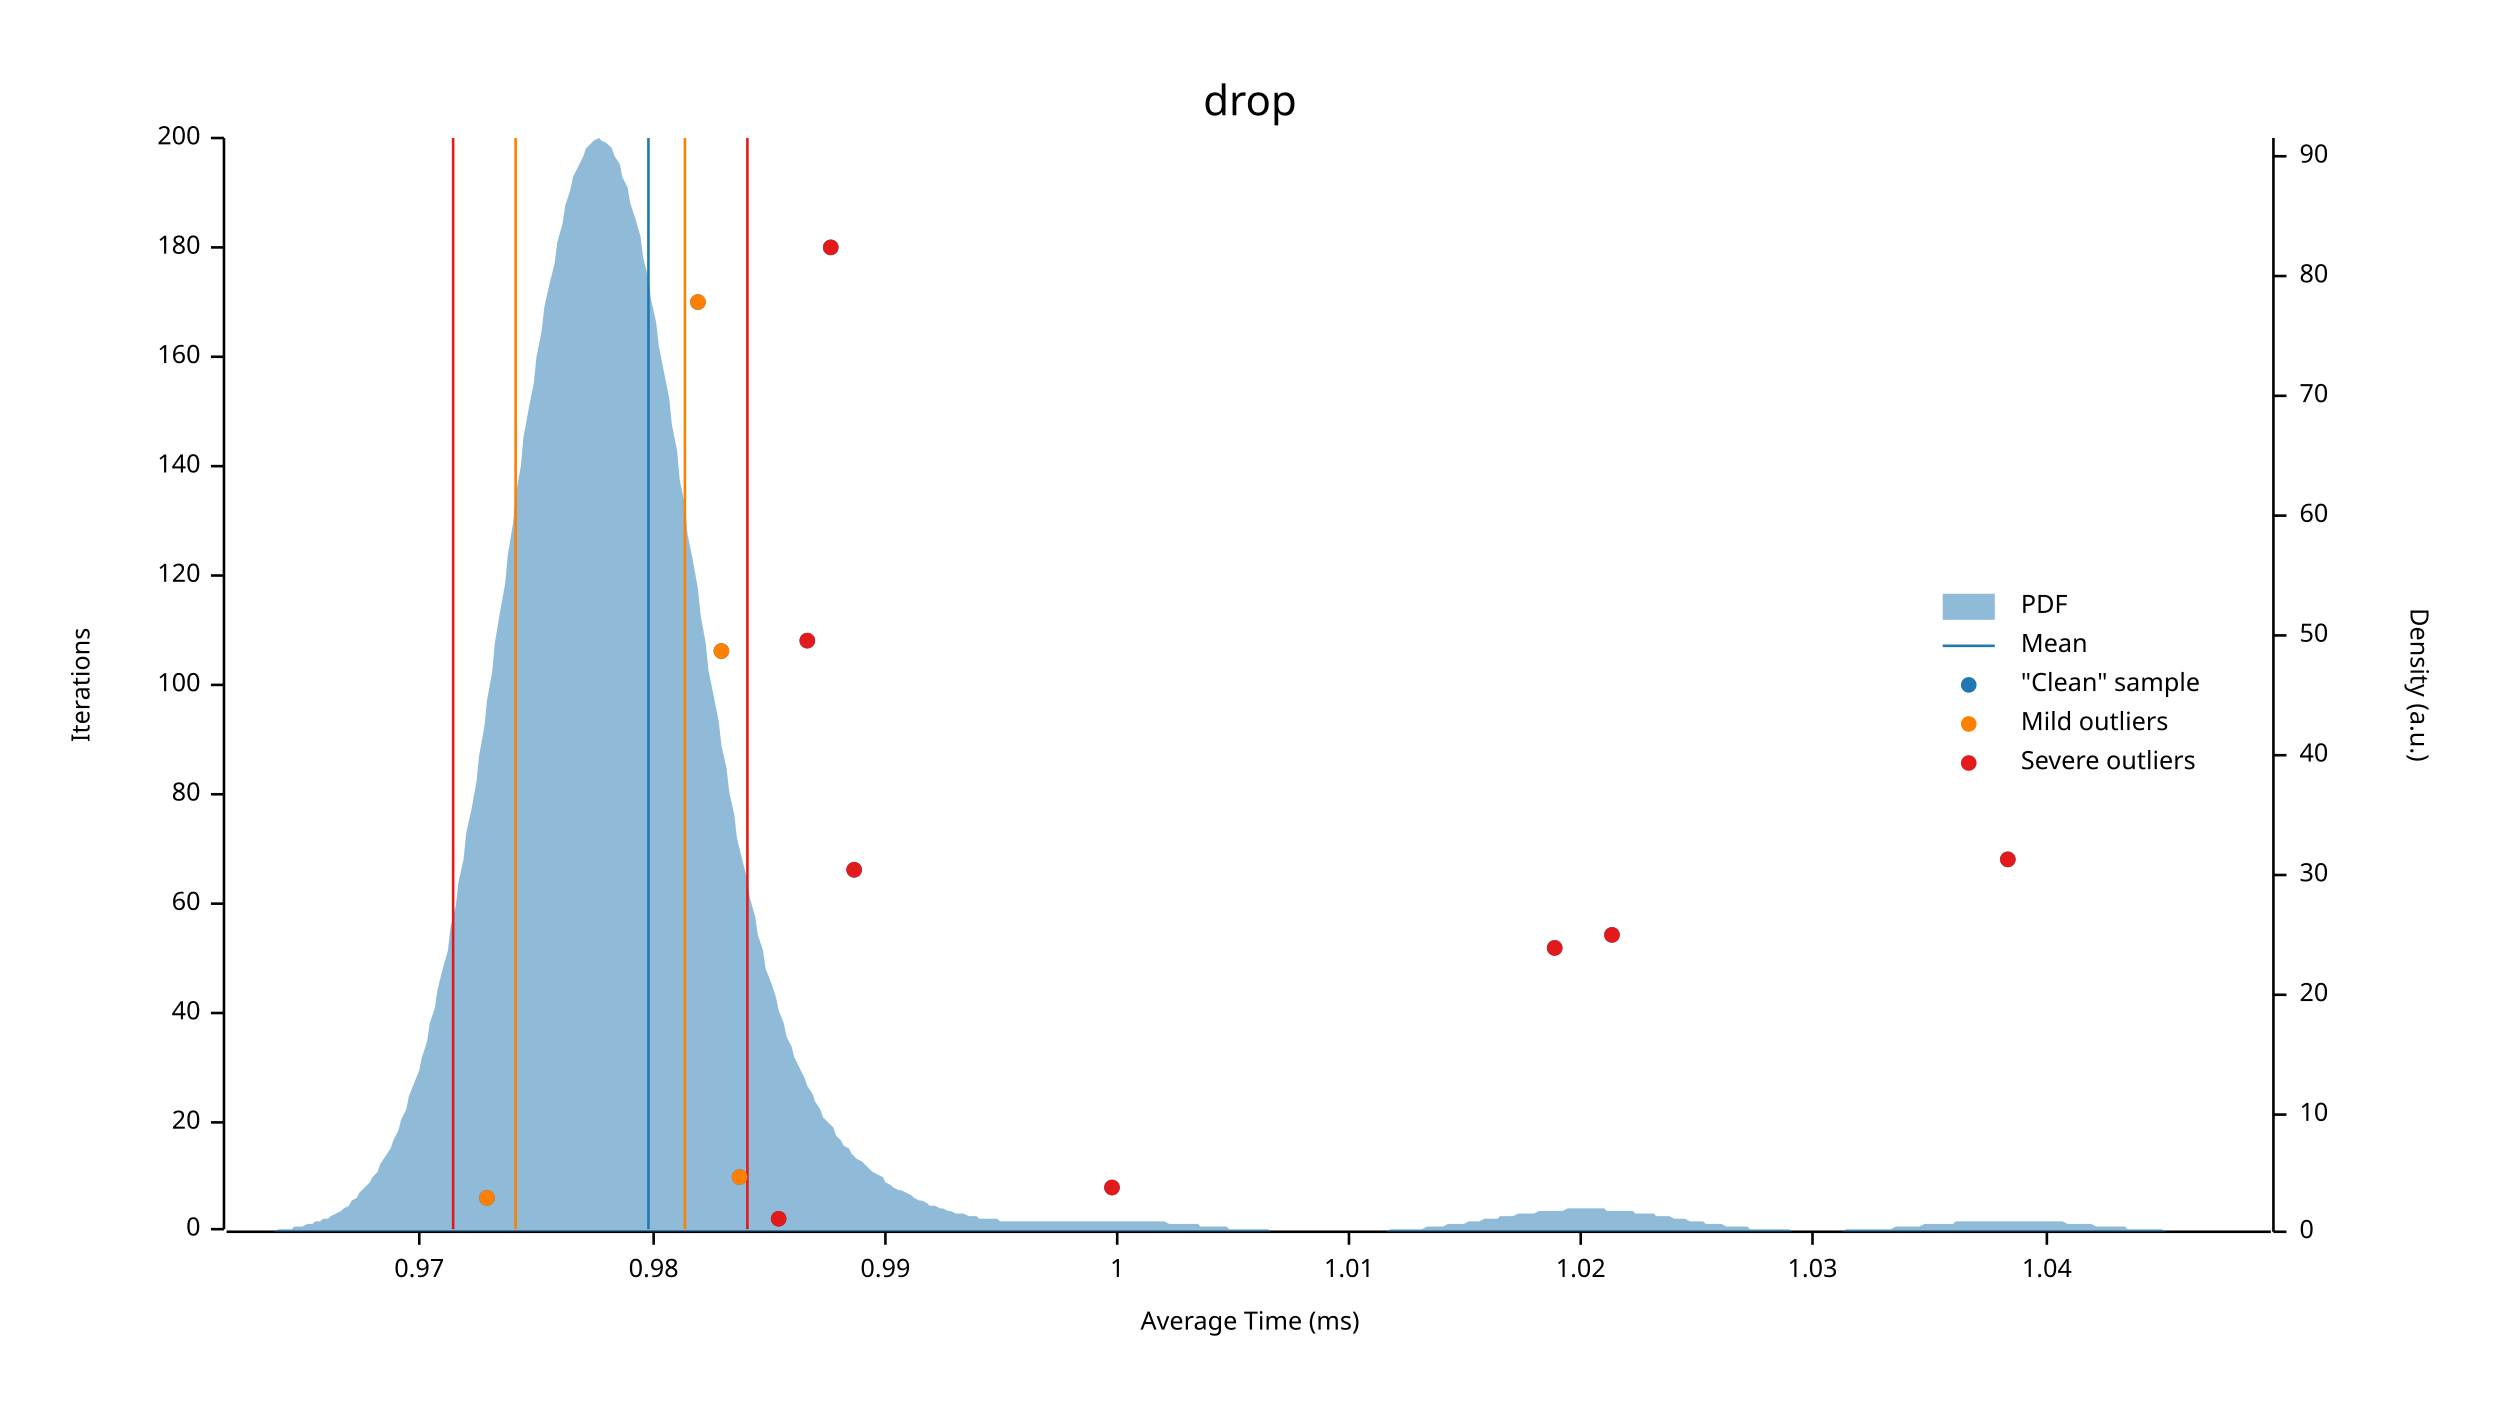
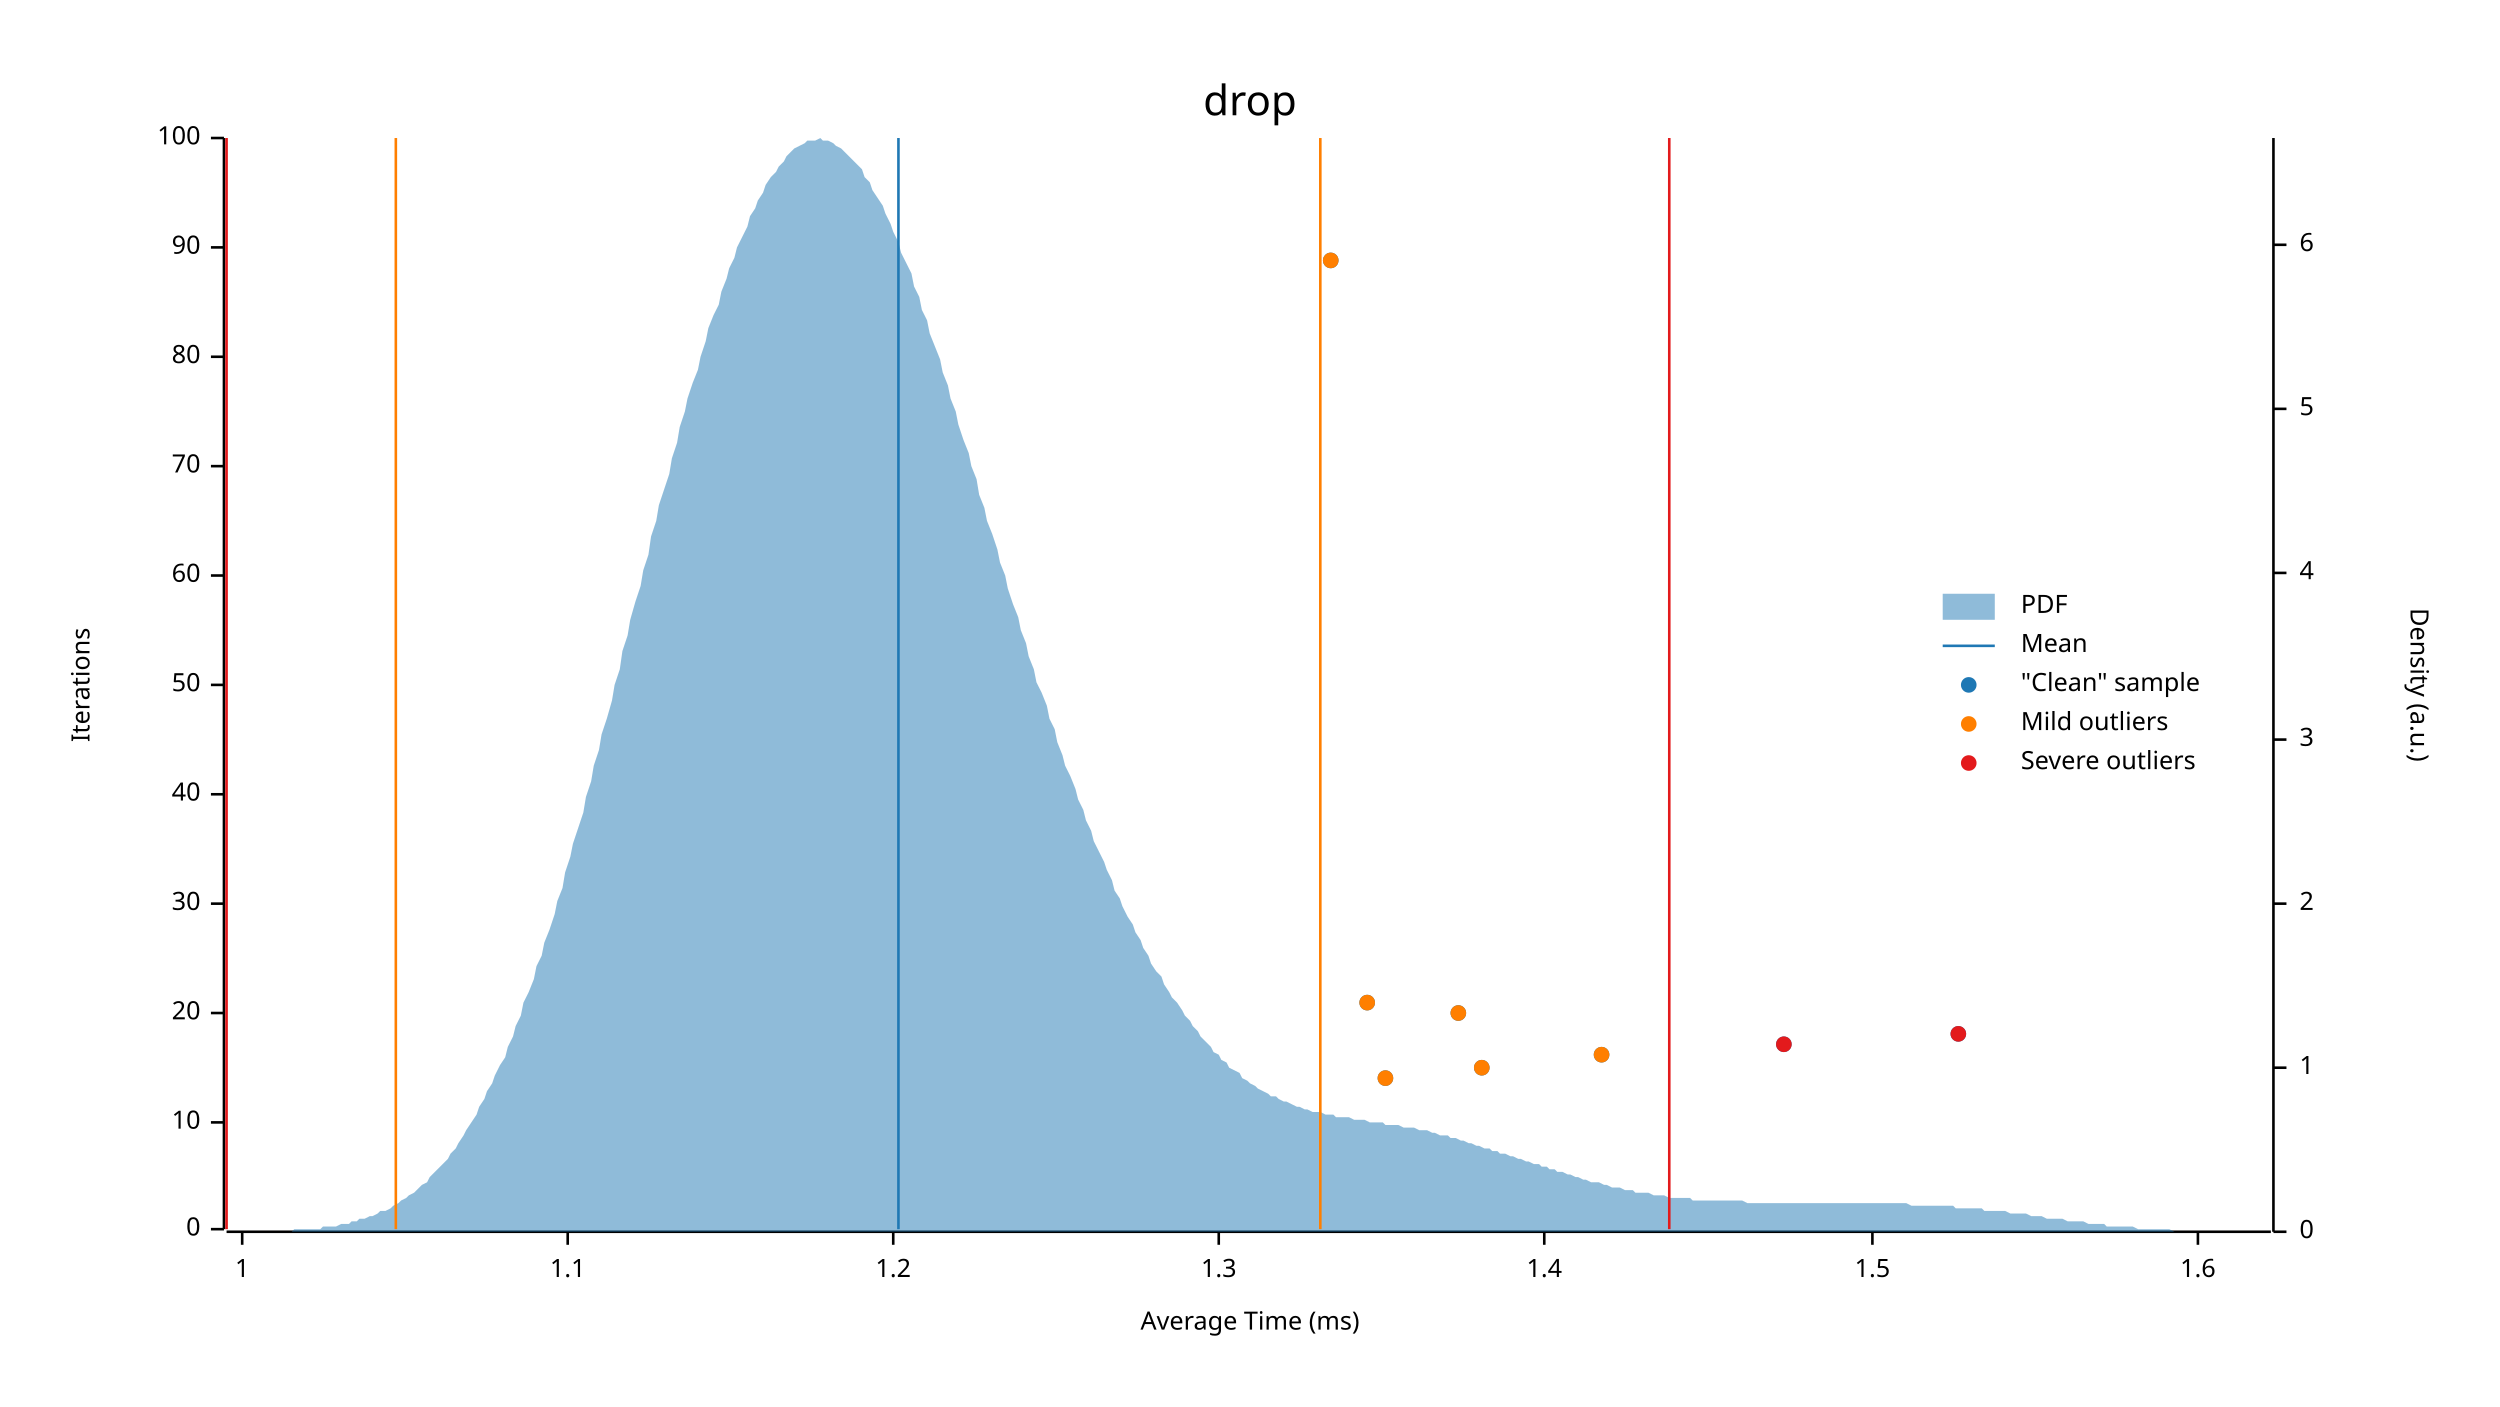
<svg xmlns="http://www.w3.org/2000/svg" width="960" height="540" viewBox="0 0 960 540">
  <text x="480" y="32" dy="0.76em" text-anchor="middle" font-family="sans-serif" font-size="16.129" opacity="1" fill="#000000">
drop
</text>
  <text x="27" y="263" dy="0.76em" text-anchor="middle" font-family="sans-serif" font-size="9.677" opacity="1" fill="#000000" transform="rotate(270, 27, 263)">
Iterations
</text>
  <text x="480" y="513" dy="-0.5ex" text-anchor="middle" font-family="sans-serif" font-size="9.677" opacity="1" fill="#000000">
Average Time (ms)
</text>
  <polyline fill="none" opacity="1" stroke="#000000" stroke-width="1" points="86,53 86,472 " />
  <text x="77" y="472" dy="0.5ex" text-anchor="end" font-family="sans-serif" font-size="9.677" opacity="1" fill="#000000">
0
</text>
  <polyline fill="none" opacity="1" stroke="#000000" stroke-width="1" points="81,472 86,472 " />
  <text x="77" y="431" dy="0.5ex" text-anchor="end" font-family="sans-serif" font-size="9.677" opacity="1" fill="#000000">
- 20
+ 10
</text>
  <polyline fill="none" opacity="1" stroke="#000000" stroke-width="1" points="81,431 86,431 " />
  <text x="77" y="389" dy="0.5ex" text-anchor="end" font-family="sans-serif" font-size="9.677" opacity="1" fill="#000000">
- 40
+ 20
</text>
  <polyline fill="none" opacity="1" stroke="#000000" stroke-width="1" points="81,389 86,389 " />
  <text x="77" y="347" dy="0.5ex" text-anchor="end" font-family="sans-serif" font-size="9.677" opacity="1" fill="#000000">
- 60
+ 30
</text>
  <polyline fill="none" opacity="1" stroke="#000000" stroke-width="1" points="81,347 86,347 " />
  <text x="77" y="305" dy="0.5ex" text-anchor="end" font-family="sans-serif" font-size="9.677" opacity="1" fill="#000000">
- 80
+ 40
</text>
  <polyline fill="none" opacity="1" stroke="#000000" stroke-width="1" points="81,305 86,305 " />
  <text x="77" y="263" dy="0.5ex" text-anchor="end" font-family="sans-serif" font-size="9.677" opacity="1" fill="#000000">
- 100
+ 50
</text>
  <polyline fill="none" opacity="1" stroke="#000000" stroke-width="1" points="81,263 86,263 " />
  <text x="77" y="221" dy="0.5ex" text-anchor="end" font-family="sans-serif" font-size="9.677" opacity="1" fill="#000000">
- 120
+ 60
</text>
  <polyline fill="none" opacity="1" stroke="#000000" stroke-width="1" points="81,221 86,221 " />
  <text x="77" y="179" dy="0.5ex" text-anchor="end" font-family="sans-serif" font-size="9.677" opacity="1" fill="#000000">
- 140
+ 70
</text>
  <polyline fill="none" opacity="1" stroke="#000000" stroke-width="1" points="81,179 86,179 " />
  <text x="77" y="137" dy="0.5ex" text-anchor="end" font-family="sans-serif" font-size="9.677" opacity="1" fill="#000000">
- 160
+ 80
</text>
  <polyline fill="none" opacity="1" stroke="#000000" stroke-width="1" points="81,137 86,137 " />
  <text x="77" y="95" dy="0.5ex" text-anchor="end" font-family="sans-serif" font-size="9.677" opacity="1" fill="#000000">
- 180
+ 90
</text>
  <polyline fill="none" opacity="1" stroke="#000000" stroke-width="1" points="81,95 86,95 " />
  <text x="77" y="53" dy="0.5ex" text-anchor="end" font-family="sans-serif" font-size="9.677" opacity="1" fill="#000000">
- 200
+ 100
</text>
  <polyline fill="none" opacity="1" stroke="#000000" stroke-width="1" points="81,53 86,53 " />
  <polyline fill="none" opacity="1" stroke="#000000" stroke-width="1" points="87,473 872,473 " />
-   <text x="161" y="483" dy="0.76em" text-anchor="middle" font-family="sans-serif" font-size="9.677" opacity="1" fill="#000000">
- 0.97
- </text>
-   <polyline fill="none" opacity="1" stroke="#000000" stroke-width="1" points="161,473 161,478 " />
-   <text x="251" y="483" dy="0.76em" text-anchor="middle" font-family="sans-serif" font-size="9.677" opacity="1" fill="#000000">
- 0.98
- </text>
-   <polyline fill="none" opacity="1" stroke="#000000" stroke-width="1" points="251,473 251,478 " />
-   <text x="340" y="483" dy="0.76em" text-anchor="middle" font-family="sans-serif" font-size="9.677" opacity="1" fill="#000000">
- 0.99
- </text>
-   <polyline fill="none" opacity="1" stroke="#000000" stroke-width="1" points="340,473 340,478 " />
-   <text x="429" y="483" dy="0.76em" text-anchor="middle" font-family="sans-serif" font-size="9.677" opacity="1" fill="#000000">
+   <text x="93" y="483" dy="0.76em" text-anchor="middle" font-family="sans-serif" font-size="9.677" opacity="1" fill="#000000">
1
</text>
-   <polyline fill="none" opacity="1" stroke="#000000" stroke-width="1" points="429,473 429,478 " />
-   <text x="518" y="483" dy="0.76em" text-anchor="middle" font-family="sans-serif" font-size="9.677" opacity="1" fill="#000000">
- 1.01
+   <polyline fill="none" opacity="1" stroke="#000000" stroke-width="1" points="93,473 93,478 " />
+   <text x="218" y="483" dy="0.76em" text-anchor="middle" font-family="sans-serif" font-size="9.677" opacity="1" fill="#000000">
+ 1.1
</text>
-   <polyline fill="none" opacity="1" stroke="#000000" stroke-width="1" points="518,473 518,478 " />
-   <text x="607" y="483" dy="0.76em" text-anchor="middle" font-family="sans-serif" font-size="9.677" opacity="1" fill="#000000">
- 1.02
+   <polyline fill="none" opacity="1" stroke="#000000" stroke-width="1" points="218,473 218,478 " />
+   <text x="343" y="483" dy="0.76em" text-anchor="middle" font-family="sans-serif" font-size="9.677" opacity="1" fill="#000000">
+ 1.2
</text>
-   <polyline fill="none" opacity="1" stroke="#000000" stroke-width="1" points="607,473 607,478 " />
-   <text x="696" y="483" dy="0.76em" text-anchor="middle" font-family="sans-serif" font-size="9.677" opacity="1" fill="#000000">
- 1.03
+   <polyline fill="none" opacity="1" stroke="#000000" stroke-width="1" points="343,473 343,478 " />
+   <text x="468" y="483" dy="0.76em" text-anchor="middle" font-family="sans-serif" font-size="9.677" opacity="1" fill="#000000">
+ 1.3
</text>
-   <polyline fill="none" opacity="1" stroke="#000000" stroke-width="1" points="696,473 696,478 " />
-   <text x="786" y="483" dy="0.76em" text-anchor="middle" font-family="sans-serif" font-size="9.677" opacity="1" fill="#000000">
- 1.04
+   <polyline fill="none" opacity="1" stroke="#000000" stroke-width="1" points="468,473 468,478 " />
+   <text x="593" y="483" dy="0.76em" text-anchor="middle" font-family="sans-serif" font-size="9.677" opacity="1" fill="#000000">
+ 1.4
</text>
-   <polyline fill="none" opacity="1" stroke="#000000" stroke-width="1" points="786,473 786,478 " />
+   <polyline fill="none" opacity="1" stroke="#000000" stroke-width="1" points="593,473 593,478 " />
+   <text x="719" y="483" dy="0.76em" text-anchor="middle" font-family="sans-serif" font-size="9.677" opacity="1" fill="#000000">
+ 1.5
+ </text>
+   <polyline fill="none" opacity="1" stroke="#000000" stroke-width="1" points="719,473 719,478 " />
+   <text x="844" y="483" dy="0.76em" text-anchor="middle" font-family="sans-serif" font-size="9.677" opacity="1" fill="#000000">
+ 1.6
+ </text>
+   <polyline fill="none" opacity="1" stroke="#000000" stroke-width="1" points="844,473 844,478 " />
  <text x="933" y="263" dy="0.76em" text-anchor="middle" font-family="sans-serif" font-size="9.677" opacity="1" fill="#000000" transform="rotate(90, 933, 263)">
Density (a.u.)
</text>
  <polyline fill="none" opacity="1" stroke="#000000" stroke-width="1" points="873,53 873,473 " />
  <text x="883" y="473" dy="0.5ex" text-anchor="start" font-family="sans-serif" font-size="9.677" opacity="1" fill="#000000">
0
</text>
  <polyline fill="none" opacity="1" stroke="#000000" stroke-width="1" points="873,473 878,473 " />
-   <text x="883" y="428" dy="0.5ex" text-anchor="start" font-family="sans-serif" font-size="9.677" opacity="1" fill="#000000">
- 10
+   <text x="883" y="410" dy="0.5ex" text-anchor="start" font-family="sans-serif" font-size="9.677" opacity="1" fill="#000000">
+ 1
</text>
-   <polyline fill="none" opacity="1" stroke="#000000" stroke-width="1" points="873,428 878,428 " />
-   <text x="883" y="382" dy="0.5ex" text-anchor="start" font-family="sans-serif" font-size="9.677" opacity="1" fill="#000000">
- 20
+   <polyline fill="none" opacity="1" stroke="#000000" stroke-width="1" points="873,410 878,410 " />
+   <text x="883" y="347" dy="0.5ex" text-anchor="start" font-family="sans-serif" font-size="9.677" opacity="1" fill="#000000">
+ 2
</text>
-   <polyline fill="none" opacity="1" stroke="#000000" stroke-width="1" points="873,382 878,382 " />
-   <text x="883" y="336" dy="0.5ex" text-anchor="start" font-family="sans-serif" font-size="9.677" opacity="1" fill="#000000">
- 30
+   <polyline fill="none" opacity="1" stroke="#000000" stroke-width="1" points="873,347 878,347 " />
+   <text x="883" y="284" dy="0.5ex" text-anchor="start" font-family="sans-serif" font-size="9.677" opacity="1" fill="#000000">
+ 3
</text>
-   <polyline fill="none" opacity="1" stroke="#000000" stroke-width="1" points="873,336 878,336 " />
-   <text x="883" y="290" dy="0.5ex" text-anchor="start" font-family="sans-serif" font-size="9.677" opacity="1" fill="#000000">
- 40
+   <polyline fill="none" opacity="1" stroke="#000000" stroke-width="1" points="873,284 878,284 " />
+   <text x="883" y="220" dy="0.5ex" text-anchor="start" font-family="sans-serif" font-size="9.677" opacity="1" fill="#000000">
+ 4
</text>
-   <polyline fill="none" opacity="1" stroke="#000000" stroke-width="1" points="873,290 878,290 " />
-   <text x="883" y="244" dy="0.5ex" text-anchor="start" font-family="sans-serif" font-size="9.677" opacity="1" fill="#000000">
- 50
+   <polyline fill="none" opacity="1" stroke="#000000" stroke-width="1" points="873,220 878,220 " />
+   <text x="883" y="157" dy="0.5ex" text-anchor="start" font-family="sans-serif" font-size="9.677" opacity="1" fill="#000000">
+ 5
</text>
-   <polyline fill="none" opacity="1" stroke="#000000" stroke-width="1" points="873,244 878,244 " />
-   <text x="883" y="198" dy="0.5ex" text-anchor="start" font-family="sans-serif" font-size="9.677" opacity="1" fill="#000000">
- 60
+   <polyline fill="none" opacity="1" stroke="#000000" stroke-width="1" points="873,157 878,157 " />
+   <text x="883" y="94" dy="0.5ex" text-anchor="start" font-family="sans-serif" font-size="9.677" opacity="1" fill="#000000">
+ 6
</text>
-   <polyline fill="none" opacity="1" stroke="#000000" stroke-width="1" points="873,198 878,198 " />
-   <text x="883" y="152" dy="0.5ex" text-anchor="start" font-family="sans-serif" font-size="9.677" opacity="1" fill="#000000">
- 70
- </text>
-   <polyline fill="none" opacity="1" stroke="#000000" stroke-width="1" points="873,152 878,152 " />
-   <text x="883" y="106" dy="0.5ex" text-anchor="start" font-family="sans-serif" font-size="9.677" opacity="1" fill="#000000">
- 80
- </text>
-   <polyline fill="none" opacity="1" stroke="#000000" stroke-width="1" points="873,106 878,106 " />
-   <text x="883" y="60" dy="0.5ex" text-anchor="start" font-family="sans-serif" font-size="9.677" opacity="1" fill="#000000">
- 90
- </text>
-   <polyline fill="none" opacity="1" stroke="#000000" stroke-width="1" points="873,60 878,60 " />
-   <polygon opacity="0.5" fill="#1F78B4" points="87,473 88,473 90,473 91,473 93,473 94,473 96,473 98,473 99,473 101,473 102,473 104,473 105,473 107,472 109,472 110,472 112,472 113,471 115,471 116,471 118,470 120,470 121,469 123,469 124,468 126,468 127,467 129,466 131,465 132,464 134,463 135,461 137,460 138,458 140,456 142,454 143,452 145,450 146,447 148,444 150,441 151,438 153,434 154,430 156,426 157,421 159,416 161,411 162,406 164,400 165,393 167,387 168,380 170,372 172,365 173,356 175,348 176,339 178,330 179,320 181,311 183,300 184,290 186,279 187,269 189,258 190,247 192,235 194,224 195,213 197,201 198,190 200,179 201,168 203,157 205,147 206,137 208,127 209,118 211,109 213,101 214,93 216,86 217,79 219,73 220,68 222,64 224,60 225,57 227,55 228,54 230,53 231,54 233,55 235,57 236,60 238,63 239,68 241,72 242,78 244,84 246,91 247,99 249,107 250,115 252,124 253,133 255,143 257,153 258,163 260,173 261,184 263,194 264,205 266,215 268,226 269,236 271,247 272,257 274,267 276,277 277,286 279,295 280,304 282,313 283,322 285,330 287,338 288,345 290,352 291,359 293,365 294,372 296,377 298,383 299,388 301,393 302,398 304,402 305,406 307,410 309,414 310,417 312,420 313,423 315,426 316,429 318,431 320,433 321,436 323,438 324,440 326,441 327,443 329,445 331,446 332,447 334,449 335,450 337,451 339,452 340,454 342,455 343,456 345,457 346,457 348,458 350,459 351,460 353,461 354,461 356,462 357,463 359,463 361,464 362,464 364,465 365,465 367,466 368,466 370,466 372,467 373,467 375,467 376,468 378,468 379,468 381,468 383,468 384,469 386,469 387,469 389,469 391,469 392,469 394,469 395,469 397,469 398,469 400,469 402,469 403,469 405,469 406,469 408,469 409,469 411,469 413,469 414,469 416,469 417,469 419,469 420,469 422,469 424,469 425,469 427,469 428,469 430,469 431,469 433,469 435,469 436,469 438,469 439,469 441,469 442,469 444,469 446,469 447,469 449,470 450,470 452,470 454,470 455,470 457,470 458,470 460,470 461,471 463,471 465,471 466,471 468,471 469,471 471,471 472,472 474,472 476,472 477,472 479,472 480,472 482,472 483,472 485,472 487,472 488,473 490,473 491,473 493,473 494,473 496,473 498,473 499,473 501,473 502,473 504,473 505,473 507,473 509,473 510,473 512,473 513,473 515,473 517,473 518,473 520,473 521,473 523,473 524,473 526,473 528,473 529,473 531,473 532,473 534,472 535,472 537,472 539,472 540,472 542,472 543,472 545,472 546,472 548,471 550,471 551,471 553,471 554,471 556,470 557,470 559,470 561,470 562,470 564,469 565,469 567,469 568,469 570,468 572,468 573,468 575,468 576,467 578,467 580,467 581,467 583,466 584,466 586,466 587,466 589,466 591,465 592,465 594,465 595,465 597,465 598,465 600,465 602,464 603,464 605,464 606,464 608,464 609,464 611,464 613,464 614,464 616,464 617,465 619,465 620,465 622,465 624,465 625,465 627,465 628,466 630,466 632,466 633,466 635,466 636,467 638,467 639,467 641,467 643,468 644,468 646,468 647,468 649,469 650,469 652,469 654,469 655,470 657,470 658,470 660,470 661,470 663,471 665,471 666,471 668,471 669,471 671,471 672,472 674,472 676,472 677,472 679,472 680,472 682,472 683,472 685,472 687,472 688,473 690,473 691,473 693,473 695,473 696,473 698,473 699,473 701,473 702,473 704,473 706,473 707,473 709,472 710,472 712,472 713,472 715,472 717,472 718,472 720,472 721,472 723,472 724,472 726,472 728,471 729,471 731,471 732,471 734,471 735,471 737,471 739,470 740,470 742,470 743,470 745,470 746,470 748,470 750,470 751,469 753,469 754,469 756,469 758,469 759,469 761,469 762,469 764,469 765,469 767,469 769,469 770,469 772,469 773,469 775,469 776,469 778,469 780,469 781,469 783,469 784,469 786,469 787,469 789,469 791,469 792,469 794,470 795,470 797,470 798,470 800,470 802,470 803,470 805,471 806,471 808,471 809,471 811,471 813,471 814,471 816,471 817,472 819,472 821,472 822,472 824,472 825,472 827,472 828,472 830,472 832,473 833,473 835,473 836,473 838,473 839,473 841,473 843,473 844,473 846,473 847,473 849,473 850,473 852,473 854,473 855,473 857,473 858,473 860,473 861,473 863,473 865,473 866,473 868,473 869,473 871,473 873,473 873,473 87,473 " />
-   <polyline fill="none" opacity="1" stroke="#1F78B4" stroke-width="1" points="249,472 249,53 " />
-   <polyline fill="none" opacity="1" stroke="#FF7F00" stroke-width="1" points="198,472 198,53 " />
-   <polyline fill="none" opacity="1" stroke="#FF7F00" stroke-width="1" points="263,472 263,53 " />
-   <polyline fill="none" opacity="1" stroke="#E31A1C" stroke-width="1" points="174,472 174,53 " />
-   <polyline fill="none" opacity="1" stroke="#E31A1C" stroke-width="1" points="287,472 287,53 " />
-   <circle cx="299" cy="468" r="3" opacity="1" fill="#1F78B4" stroke="none" stroke-width="1" />
-   <circle cx="187" cy="460" r="3" opacity="1" fill="#1F78B4" stroke="none" stroke-width="1" />
-   <circle cx="427" cy="456" r="3" opacity="1" fill="#1F78B4" stroke="none" stroke-width="1" />
-   <circle cx="284" cy="452" r="3" opacity="1" fill="#1F78B4" stroke="none" stroke-width="1" />
-   <circle cx="597" cy="364" r="3" opacity="1" fill="#1F78B4" stroke="none" stroke-width="1" />
-   <circle cx="619" cy="359" r="3" opacity="1" fill="#1F78B4" stroke="none" stroke-width="1" />
-   <circle cx="328" cy="334" r="3" opacity="1" fill="#1F78B4" stroke="none" stroke-width="1" />
-   <circle cx="771" cy="330" r="3" opacity="1" fill="#1F78B4" stroke="none" stroke-width="1" />
-   <circle cx="277" cy="250" r="3" opacity="1" fill="#1F78B4" stroke="none" stroke-width="1" />
-   <circle cx="310" cy="246" r="3" opacity="1" fill="#1F78B4" stroke="none" stroke-width="1" />
-   <circle cx="268" cy="116" r="3" opacity="1" fill="#1F78B4" stroke="none" stroke-width="1" />
-   <circle cx="319" cy="95" r="3" opacity="1" fill="#1F78B4" stroke="none" stroke-width="1" />
-   <circle cx="187" cy="460" r="3" opacity="1" fill="#FF7F00" stroke="none" stroke-width="1" />
-   <circle cx="284" cy="452" r="3" opacity="1" fill="#FF7F00" stroke="none" stroke-width="1" />
-   <circle cx="277" cy="250" r="3" opacity="1" fill="#FF7F00" stroke="none" stroke-width="1" />
-   <circle cx="268" cy="116" r="3" opacity="1" fill="#FF7F00" stroke="none" stroke-width="1" />
-   <circle cx="299" cy="468" r="3" opacity="1" fill="#E31A1C" stroke="none" stroke-width="1" />
-   <circle cx="427" cy="456" r="3" opacity="1" fill="#E31A1C" stroke="none" stroke-width="1" />
-   <circle cx="597" cy="364" r="3" opacity="1" fill="#E31A1C" stroke="none" stroke-width="1" />
-   <circle cx="619" cy="359" r="3" opacity="1" fill="#E31A1C" stroke="none" stroke-width="1" />
-   <circle cx="328" cy="334" r="3" opacity="1" fill="#E31A1C" stroke="none" stroke-width="1" />
-   <circle cx="771" cy="330" r="3" opacity="1" fill="#E31A1C" stroke="none" stroke-width="1" />
-   <circle cx="310" cy="246" r="3" opacity="1" fill="#E31A1C" stroke="none" stroke-width="1" />
-   <circle cx="319" cy="95" r="3" opacity="1" fill="#E31A1C" stroke="none" stroke-width="1" />
+   <polyline fill="none" opacity="1" stroke="#000000" stroke-width="1" points="873,94 878,94 " />
+   <polygon opacity="0.5" fill="#1F78B4" points="87,473 88,473 90,473 91,473 93,473 94,473 96,473 98,473 99,473 101,473 102,473 104,473 105,473 107,473 109,473 110,473 112,473 113,472 115,472 116,472 118,472 120,472 121,472 123,472 124,471 126,471 127,471 129,471 131,470 132,470 134,470 135,469 137,469 138,468 140,468 142,467 143,467 145,466 146,465 148,465 150,464 151,463 153,462 154,461 156,460 157,459 159,458 161,456 162,455 164,454 165,452 167,450 168,449 170,447 172,445 173,443 175,441 176,439 178,436 179,434 181,431 183,428 184,425 186,422 187,419 189,416 190,413 192,409 194,406 195,402 197,398 198,394 200,390 201,385 203,381 205,376 206,371 208,367 209,362 211,357 213,351 214,346 216,341 217,335 219,329 220,324 222,318 224,312 225,306 227,300 228,294 230,288 231,282 233,276 235,269 236,263 238,257 239,250 241,244 242,238 244,231 246,225 247,219 249,213 250,206 252,200 253,194 255,188 257,182 258,176 260,170 261,164 263,158 264,153 266,147 268,142 269,137 271,131 272,126 274,121 276,117 277,112 279,107 280,103 282,99 283,95 285,91 287,87 288,83 290,80 291,77 293,74 294,71 296,68 298,66 299,64 301,62 302,60 304,58 305,57 307,56 309,55 310,54 312,54 313,54 315,53 316,54 318,54 320,55 321,56 323,57 324,58 326,60 327,61 329,63 331,65 332,68 334,70 335,73 337,76 339,79 340,82 342,86 343,89 345,93 346,97 348,101 350,105 351,110 353,114 354,119 356,123 357,128 359,133 361,138 362,143 364,148 365,153 367,158 368,163 370,169 372,174 373,179 375,184 376,190 378,195 379,200 381,205 383,211 384,216 386,221 387,226 389,232 391,237 392,242 394,247 395,252 397,257 398,262 400,266 402,271 403,276 405,280 406,285 408,290 409,294 411,298 413,303 414,307 416,311 417,315 419,319 420,323 422,327 424,331 425,334 427,338 428,342 430,345 431,348 433,352 435,355 436,358 438,361 439,364 441,367 442,370 444,373 446,375 447,378 449,381 450,383 452,385 454,388 455,390 457,392 458,394 460,396 461,398 463,400 465,402 466,404 468,405 469,407 471,408 472,410 474,411 476,412 477,414 479,415 480,416 482,417 483,418 485,419 487,420 488,421 490,421 491,422 493,423 494,423 496,424 498,425 499,425 501,426 502,426 504,427 505,427 507,427 509,428 510,428 512,428 513,429 515,429 517,429 518,429 520,430 521,430 523,430 524,430 526,431 528,431 529,431 531,431 532,432 534,432 535,432 537,432 539,433 540,433 542,433 543,433 545,434 546,434 548,434 550,435 551,435 553,436 554,436 556,436 557,437 559,437 561,438 562,438 564,439 565,439 567,440 568,440 570,441 572,441 573,442 575,442 576,443 578,443 580,444 581,444 583,445 584,445 586,446 587,446 589,447 591,447 592,448 594,448 595,449 597,449 598,450 600,450 602,451 603,451 605,452 606,452 608,453 609,453 611,454 613,454 614,454 616,455 617,455 619,456 620,456 622,456 624,457 625,457 627,457 628,458 630,458 632,458 633,458 635,459 636,459 638,459 639,459 641,460 643,460 644,460 646,460 647,460 649,460 650,461 652,461 654,461 655,461 657,461 658,461 660,461 661,461 663,461 665,461 666,461 668,461 669,461 671,462 672,462 674,462 676,462 677,462 679,462 680,462 682,462 683,462 685,462 687,462 688,462 690,462 691,462 693,462 695,462 696,462 698,462 699,462 701,462 702,462 704,462 706,462 707,462 709,462 710,462 712,462 713,462 715,462 717,462 718,462 720,462 721,462 723,462 724,462 726,462 728,462 729,462 731,462 732,462 734,463 735,463 737,463 739,463 740,463 742,463 743,463 745,463 746,463 748,463 750,463 751,464 753,464 754,464 756,464 758,464 759,464 761,464 762,465 764,465 765,465 767,465 769,465 770,465 772,466 773,466 775,466 776,466 778,466 780,467 781,467 783,467 784,467 786,468 787,468 789,468 791,468 792,468 794,469 795,469 797,469 798,469 800,469 802,470 803,470 805,470 806,470 808,470 809,471 811,471 813,471 814,471 816,471 817,471 819,471 821,472 822,472 824,472 825,472 827,472 828,472 830,472 832,472 833,472 835,473 836,473 838,473 839,473 841,473 843,473 844,473 846,473 847,473 849,473 850,473 852,473 854,473 855,473 857,473 858,473 860,473 861,473 863,473 865,473 866,473 868,473 869,473 871,473 873,473 873,473 87,473 " />
+   <polyline fill="none" opacity="1" stroke="#1F78B4" stroke-width="1" points="345,472 345,53 " />
+   <polyline fill="none" opacity="1" stroke="#FF7F00" stroke-width="1" points="152,472 152,53 " />
+   <polyline fill="none" opacity="1" stroke="#FF7F00" stroke-width="1" points="507,472 507,53 " />
+   <polyline fill="none" opacity="1" stroke="#E31A1C" stroke-width="1" points="87,472 87,53 " />
+   <polyline fill="none" opacity="1" stroke="#E31A1C" stroke-width="1" points="641,472 641,53 " />
+   <circle cx="532" cy="414" r="3" opacity="1" fill="#1F78B4" stroke="none" stroke-width="1" />
+   <circle cx="569" cy="410" r="3" opacity="1" fill="#1F78B4" stroke="none" stroke-width="1" />
+   <circle cx="615" cy="405" r="3" opacity="1" fill="#1F78B4" stroke="none" stroke-width="1" />
+   <circle cx="685" cy="401" r="3" opacity="1" fill="#1F78B4" stroke="none" stroke-width="1" />
+   <circle cx="752" cy="397" r="3" opacity="1" fill="#1F78B4" stroke="none" stroke-width="1" />
+   <circle cx="560" cy="389" r="3" opacity="1" fill="#1F78B4" stroke="none" stroke-width="1" />
+   <circle cx="525" cy="385" r="3" opacity="1" fill="#1F78B4" stroke="none" stroke-width="1" />
+   <circle cx="511" cy="100" r="3" opacity="1" fill="#1F78B4" stroke="none" stroke-width="1" />
+   <circle cx="532" cy="414" r="3" opacity="1" fill="#FF7F00" stroke="none" stroke-width="1" />
+   <circle cx="569" cy="410" r="3" opacity="1" fill="#FF7F00" stroke="none" stroke-width="1" />
+   <circle cx="615" cy="405" r="3" opacity="1" fill="#FF7F00" stroke="none" stroke-width="1" />
+   <circle cx="560" cy="389" r="3" opacity="1" fill="#FF7F00" stroke="none" stroke-width="1" />
+   <circle cx="525" cy="385" r="3" opacity="1" fill="#FF7F00" stroke="none" stroke-width="1" />
+   <circle cx="511" cy="100" r="3" opacity="1" fill="#FF7F00" stroke="none" stroke-width="1" />
+   <circle cx="685" cy="401" r="3" opacity="1" fill="#E31A1C" stroke="none" stroke-width="1" />
+   <circle cx="752" cy="397" r="3" opacity="1" fill="#E31A1C" stroke="none" stroke-width="1" />
  <text x="776" y="228" dy="0.76em" text-anchor="start" font-family="sans-serif" font-size="9.677" opacity="1" fill="#000000">
PDF
</text>
  <text x="776" y="243" dy="0.76em" text-anchor="start" font-family="sans-serif" font-size="9.677" opacity="1" fill="#000000">
Mean
</text>
  <text x="776" y="258" dy="0.76em" text-anchor="start" font-family="sans-serif" font-size="9.677" opacity="1" fill="#000000">
"Clean" sample
</text>
  <text x="776" y="273" dy="0.76em" text-anchor="start" font-family="sans-serif" font-size="9.677" opacity="1" fill="#000000">
Mild outliers
</text>
  <text x="776" y="288" dy="0.76em" text-anchor="start" font-family="sans-serif" font-size="9.677" opacity="1" fill="#000000">
Severe outliers
</text>
  <rect x="746" y="228" width="20" height="10" opacity="0.5" fill="#1F78B4" stroke="none" />
  <polyline fill="none" opacity="1" stroke="#1F78B4" stroke-width="1" points="746,248 766,248 " />
  <circle cx="756" cy="263" r="3" opacity="1" fill="#1F78B4" stroke="none" stroke-width="1" />
  <circle cx="756" cy="278" r="3" opacity="1" fill="#FF7F00" stroke="none" stroke-width="1" />
  <circle cx="756" cy="293" r="3" opacity="1" fill="#E31A1C" stroke="none" stroke-width="1" />
</svg>
